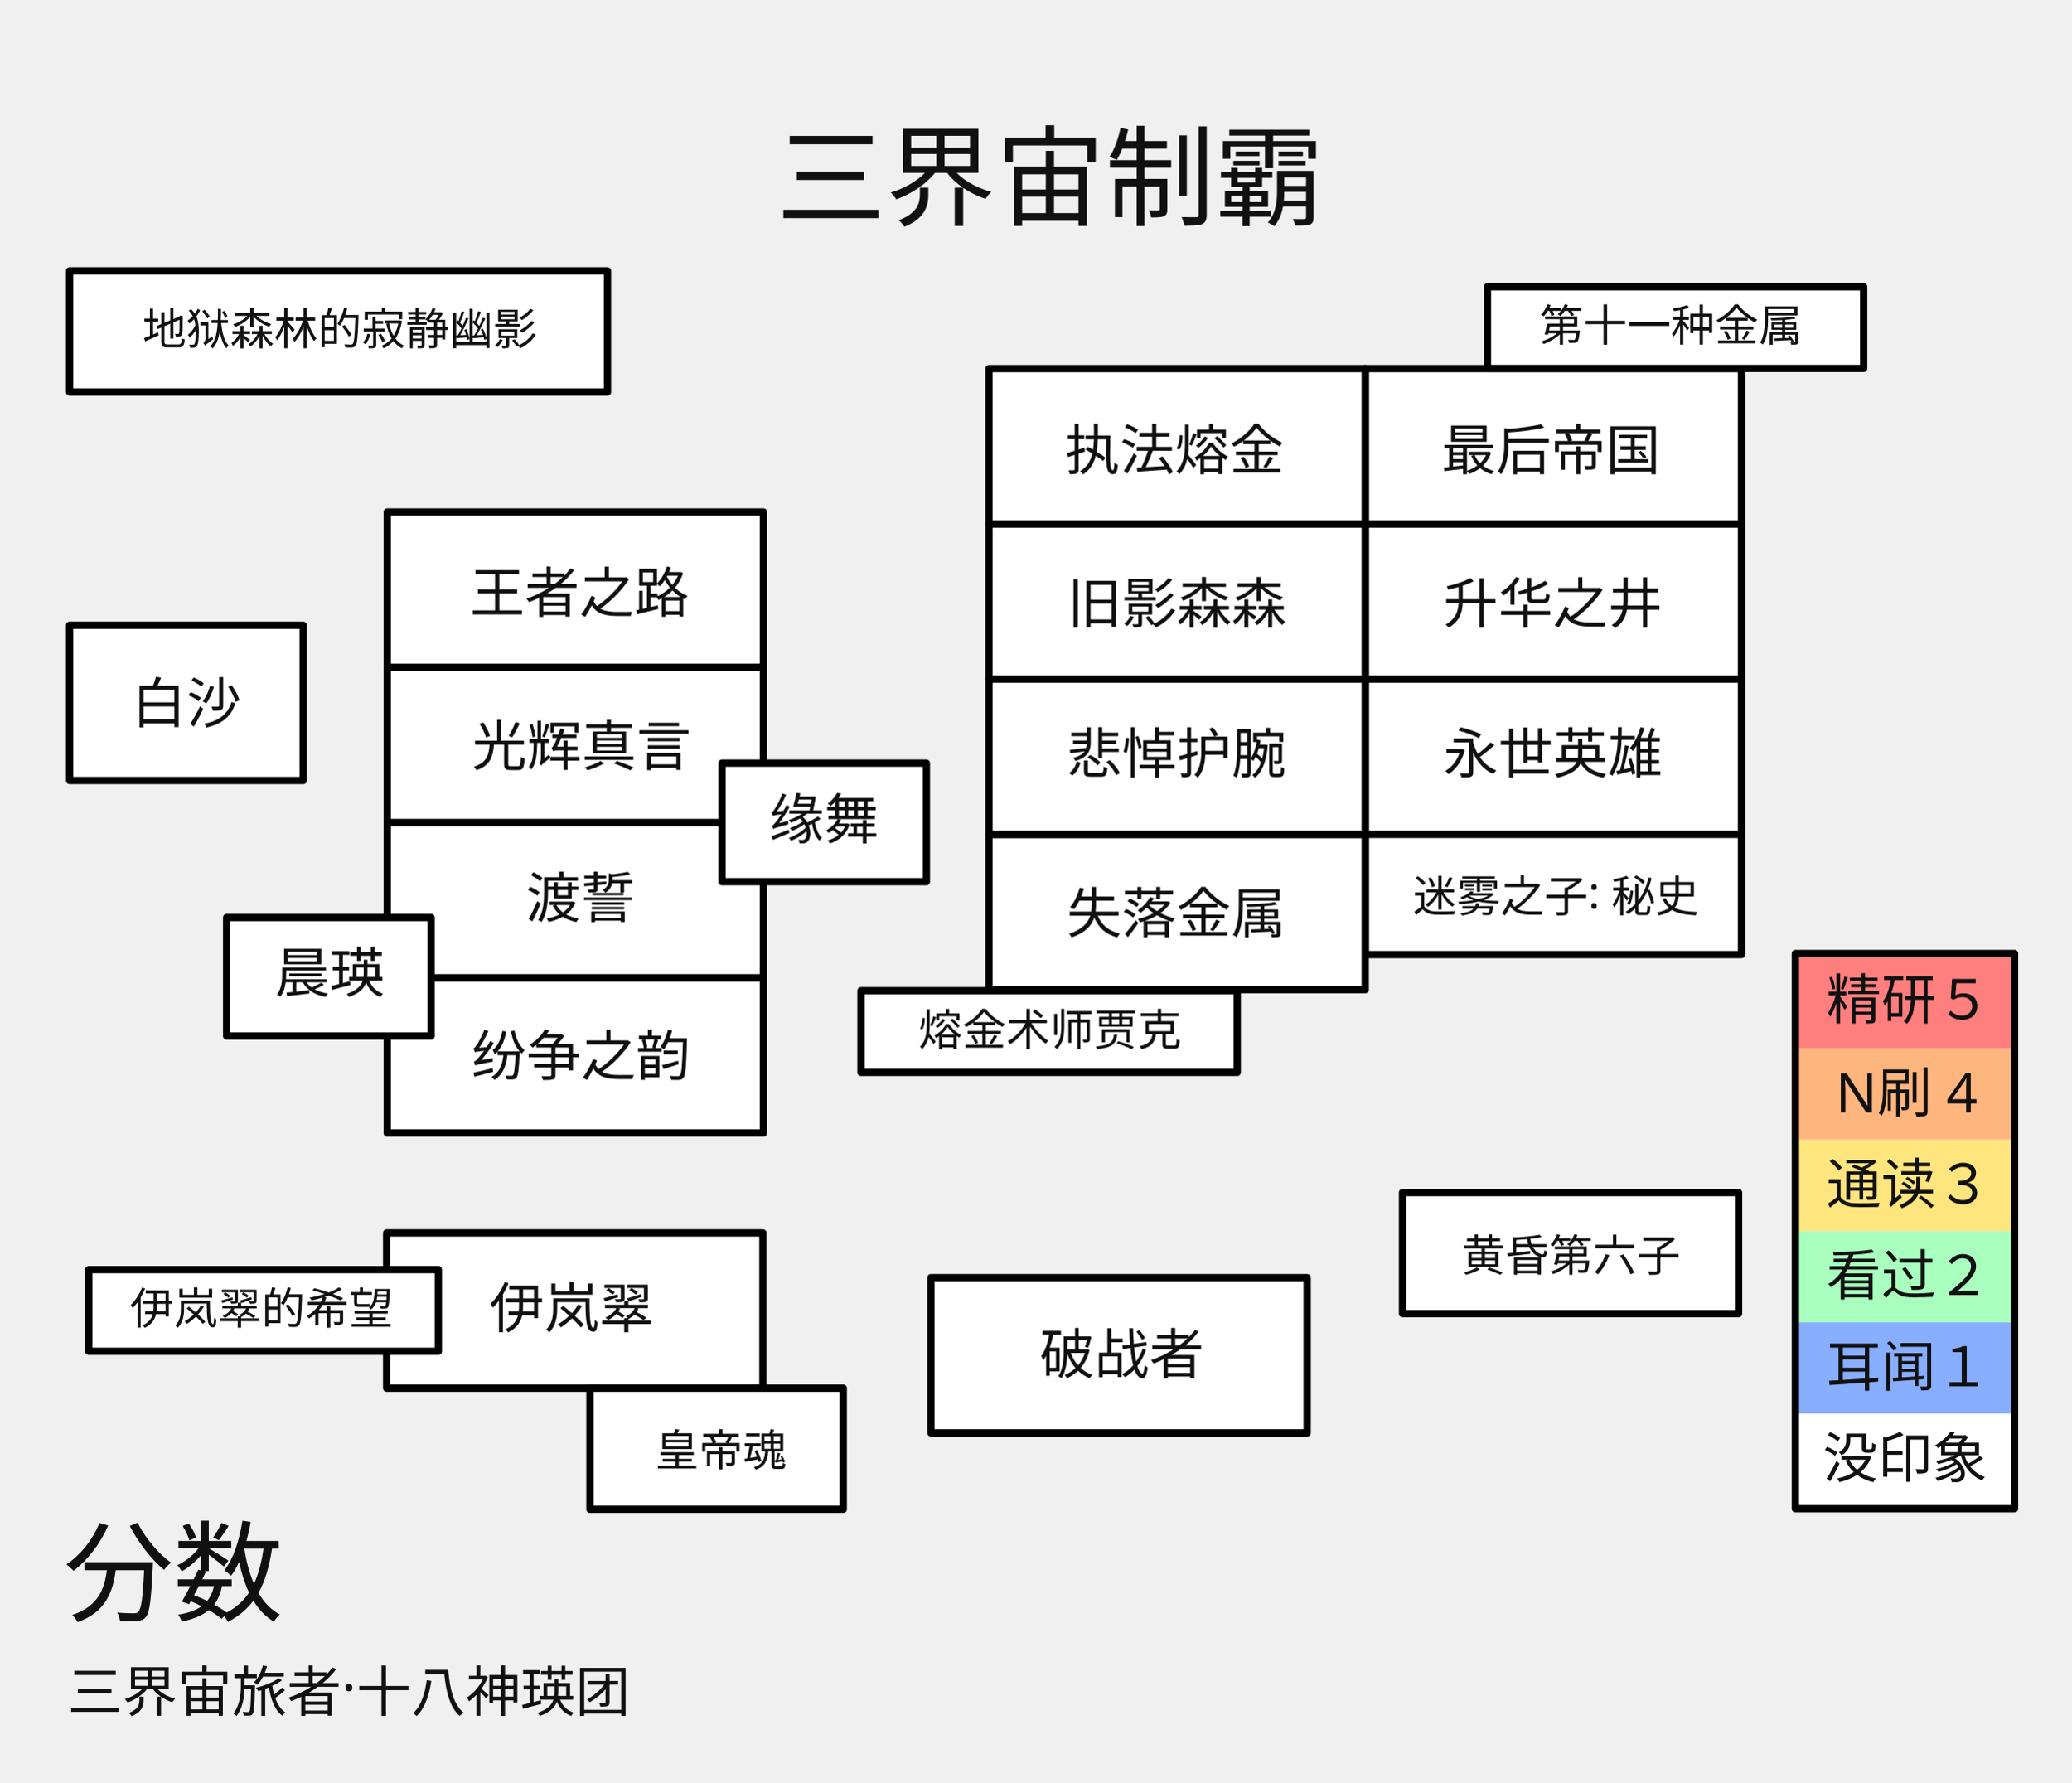
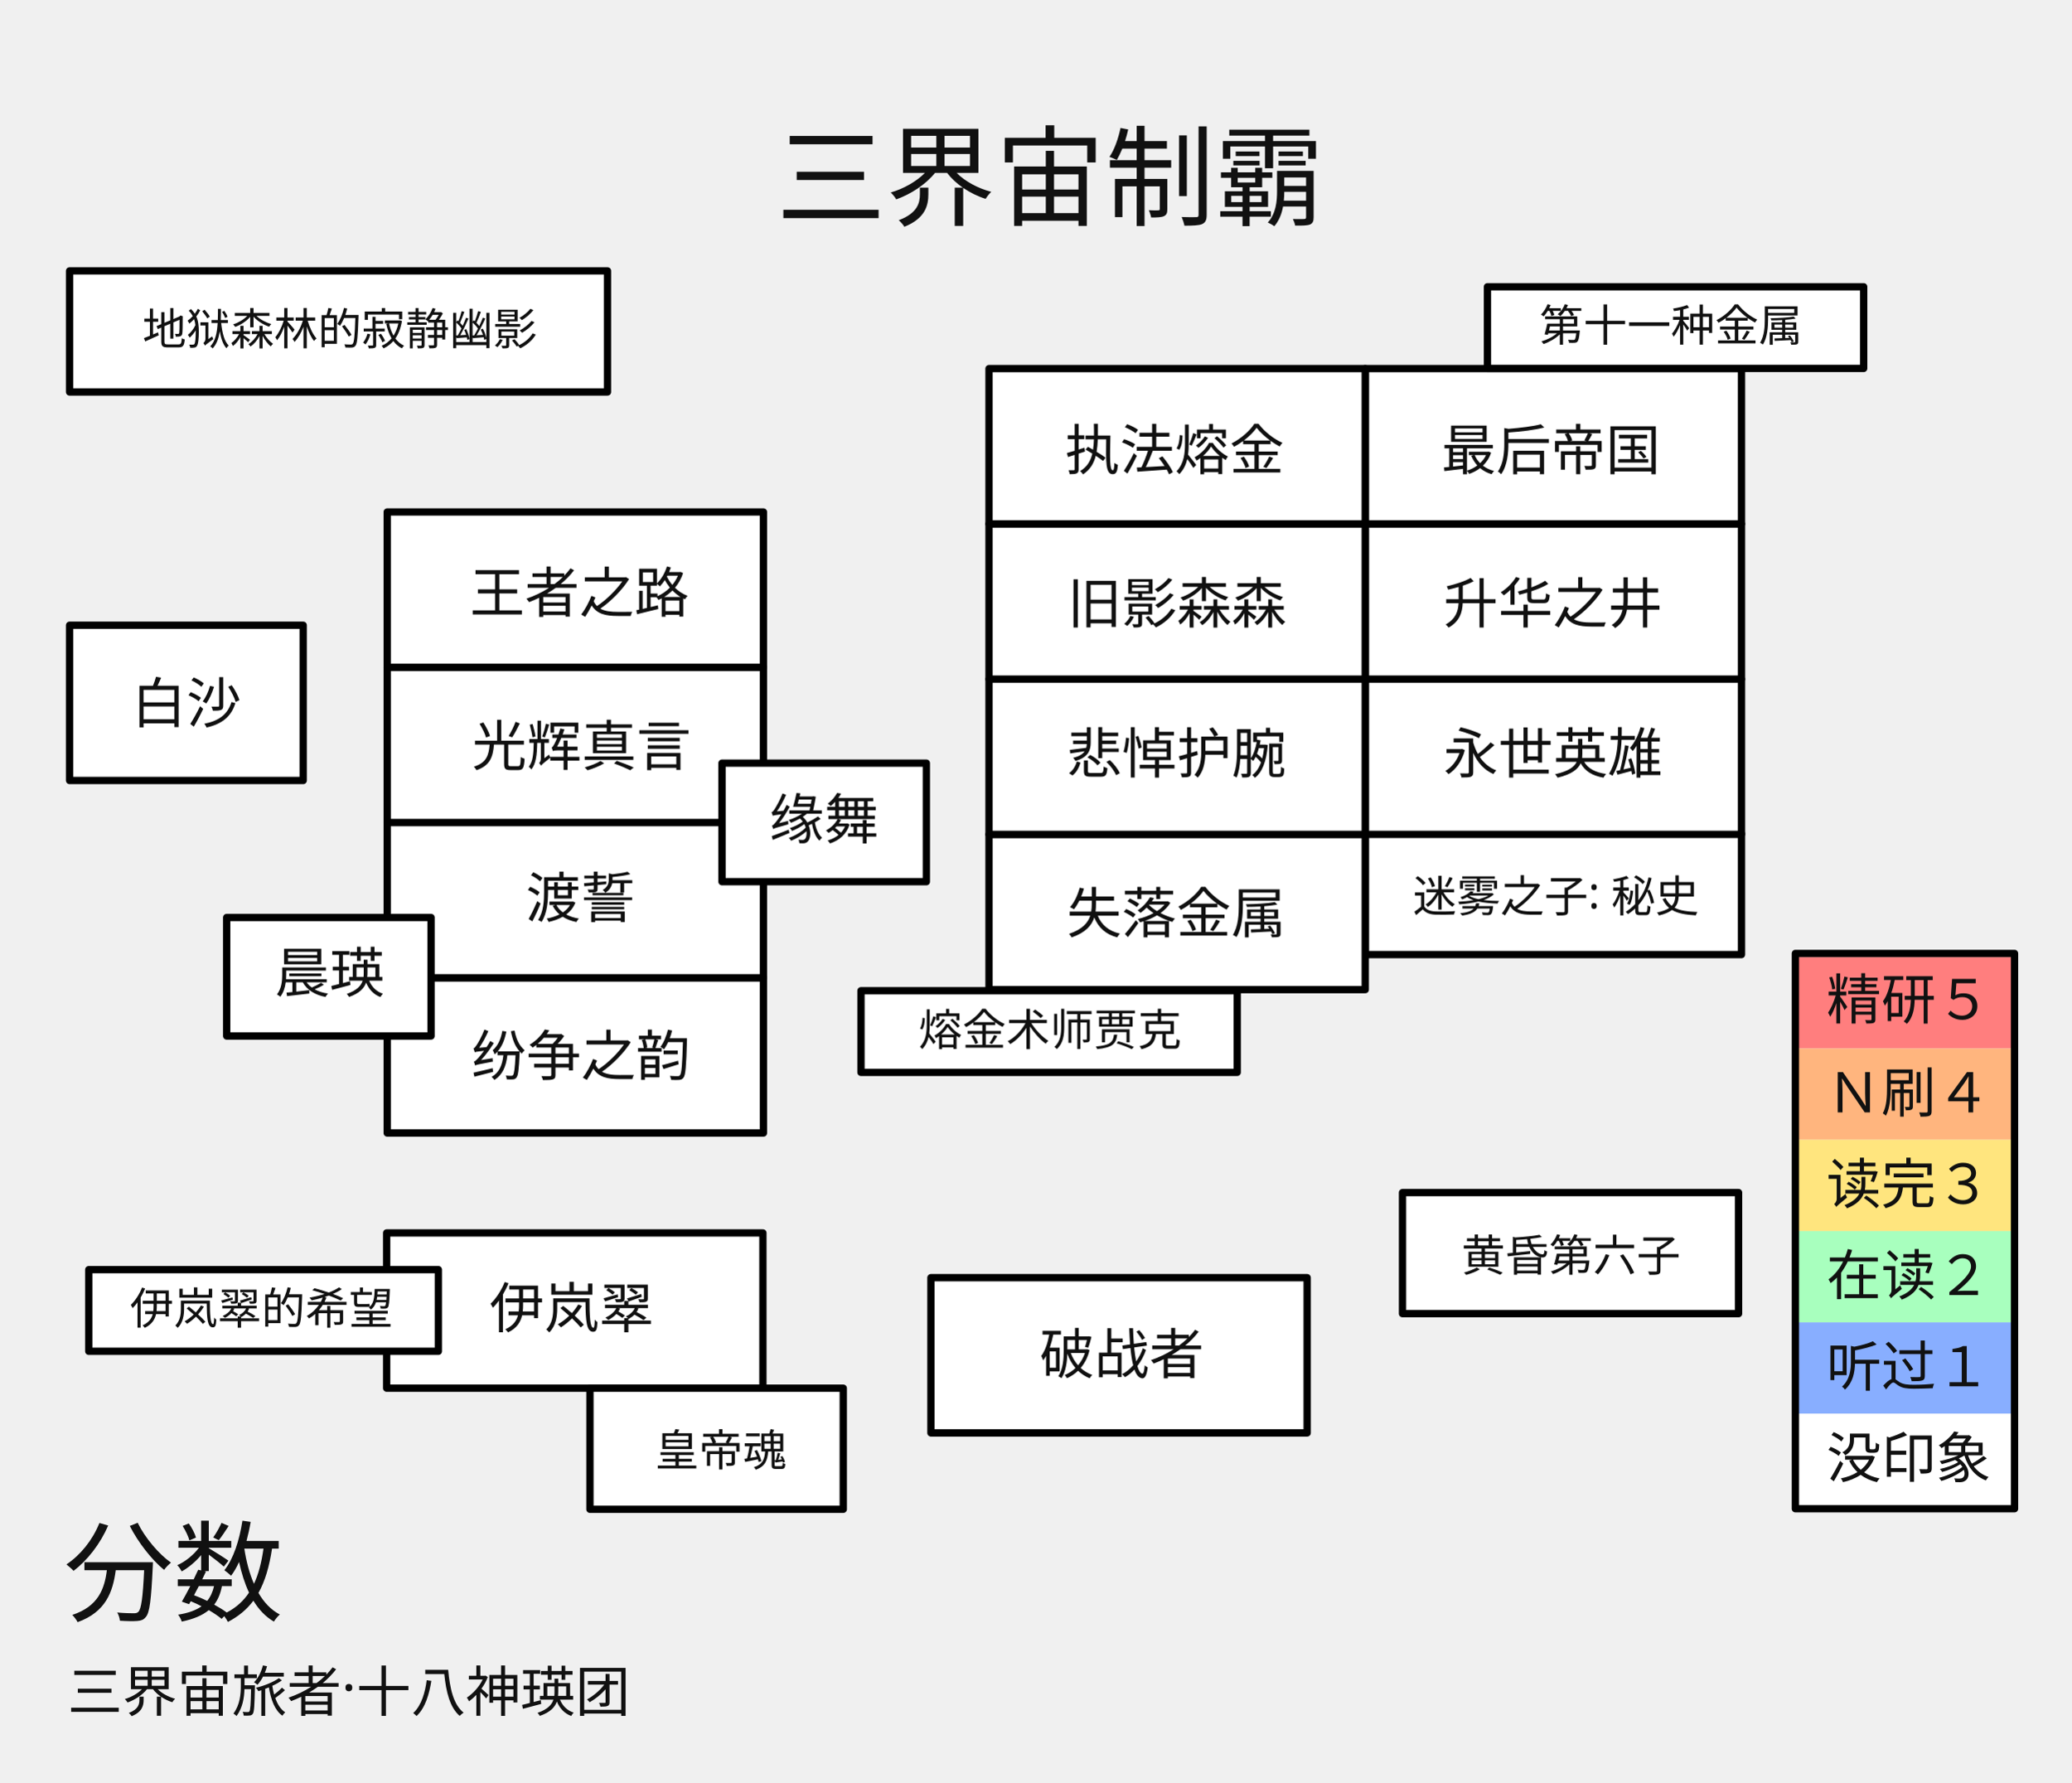
<svg xmlns="http://www.w3.org/2000/svg" viewBox="0 0 1134 976">
  <style />
  <style>
text{
	font-family: 'Tensentype-JiaLiDaYuanJF',sans-serif;
	fill:#111;
	font-size:24px;
}
#标题,
#分数{font-size:60px;}
.fs24{font-size:24px;}
.fs30{font-size:30px;}
#地区 path,
.边框{
    fill-rule:evenodd;
    clip-rule:evenodd;
    stroke:#000;
    stroke-width:4;
    stroke-linecap:round;
    stroke-linejoin:round;
}
#地区 path{
    fill:#FFF;
    cursor: pointer;
    pointer-events: auto;
}
.边框{fill:none;}
#地区 path[level="5"]{fill:#FF7E7E;}
#地区 path[level="4"]{fill:#FFB57E;}
#地区 path[level="3"]{fill:#FFE57E;}
#地区 path[level="2"]{fill:#A8FFBE;}
#地区 path[level="1"]{fill:#88AEFF;}
.st18{fill-rule:evenodd;clip-rule:evenodd;fill:#FFFFFF;stroke:#000000;stroke-width:4;stroke-linecap:round;stroke-linejoin:round;}
</style>
  <text x="425" y="119" id="标题">三界宙制霸</text>
  <g id="地区">
    <path id="秘史" class="st18" d="M747.5,456.3v66.3h206v-66.3H747.5z" />
    <path id="永世英雄" class="st18" d="M747.5,371.8v85h206v-85H747.5z" />
    <path id="升华之井" class="st18" d="M747.5,286.8v85h206v-85H747.5z" />
    <path id="最后帝国" class="st18" d="M747.5,201.8v85h206v-85L747.5,201.8L747.5,201.8z" />
    <path id="第十一种金属" class="st18" d="M814.4,157v44.7h206V157H814.4z" />
    <path id="贾克" class="st18" d="M471.4,542.4v44.7h206v-44.7H471.4z" />
    <path id="失落金属" class="st18" d="M541.5,456.8v85h206v-85H541.5z" />
    <path id="悲悼护腕" class="st18" d="M541.5,371.8v85h206v-85H541.5z" />
    <path id="旧影森森" class="st18" d="M541.5,286.8v85h206v-85H541.5z" />
    <path id="执法熔金" class="st18" d="M541.5,201.8v85h206v-85L541.5,201.8L541.5,201.8z" />
    <path id="纷争之韵" class="st18" d="M212,535.3v85h206v-85H212z" />
    <path id="渡誓" class="st18" d="M212,450.3v85h206v-85H212z" />
    <path id="光辉真言" class="st18" d="M212,365.3v85h206v-85H212z" />
    <path id="王者之路" class="st18" d="M212,280.3v85h206v-85H212z" />
    <path id="晨瑛" class="st18" d="M124.1,502.3v64.9H236v-64.9L124.1,502.3L124.1,502.3z" />
    <path id="缘舞" class="st18" d="M395.3,417.8v64.9h111.9v-64.9H395.3z" />
    <path id="地狱森林" class="st18" d="M38.1,148.3v66.3h294.5v-66.3H38.1z" />
    <path id="黄昏第六子" class="st18" d="M767.9,652.9v66.3h184v-66.3H767.9z" />
    <path id="白沙" class="st18" d="M38.1,342.3v85H166v-85H38.1z" />
    <path id="破战者" class="st18" d="M509.7,699.5v85h206v-85H509.7z" />
    <path id="伊岚翠" class="st18" d="M211.7,675v85h206v-85H211.7z" />
    <path id="伊岚翠的希望" class="st18" d="M48.6,695.1v44.7H240v-44.7H48.6z" />
    <path id="皇帝魂" class="st18" d="M323,760v66.3h138.7V760H323z" />
  </g>
  <g id="地名">
    <text transform="matrix(1 0 0 1 773.551 499.2676)" class="fs24">迷雾之子: 秘史</text>
    <text transform="matrix(1 0 0 1 790.312 423.3042)" class="fs30">永世英雄</text>
    <text transform="matrix(1 0 0 1 790.3127 341.142)" class="fs30">升华之井</text>
    <text transform="matrix(1 0 0 1 789.1553 257.2237)" class="fs30">最后帝国</text>
    <text transform="matrix(1 0 0 1 842.9154 186.8073)" class="fs24">第十一种金属</text>
    <text transform="matrix(1 0 0 1 502.8993 572.4503)" class="fs24">熔金术师贾克</text>
    <text transform="matrix(1 0 0 1 584.0635 510.7705)" class="fs30">失落金属</text>
    <text transform="matrix(1 0 0 1 584.3121 423.3042)" class="fs30">悲悼护腕</text>
    <text transform="matrix(1 0 0 1 584.3127 341.142)" class="fs30">旧影森森</text>
    <text transform="matrix(1 0 0 1 583.1552 257.2237)" class="fs30">执法熔金</text>
    <text transform="matrix(1 0 0 1 258.1679 588.8768)" class="fs30">纷争之韵</text>
    <text transform="matrix(1 0 0 1 287.8783 502.4105)" class="fs30">渡誓</text>
    <text transform="matrix(1 0 0 1 258.4172 419.2483)" class="fs30">光辉真言</text>
    <text transform="matrix(1 0 0 1 257.2596 335.33)" class="fs30">王者之路</text>
    <text transform="matrix(1 0 0 1 150.5794 543.3971)" class="fs30">晨瑛</text>
    <text transform="matrix(1 0 0 1 421.1864 459.337)" class="fs30">缘舞</text>
    <text transform="matrix(1 0 0 1 78.0015 188.8073)" class="fs24">地狱森林的寂静幽影</text>
    <text transform="matrix(1 0 0 1 800.1367 696.0002)" class="fs24">黄昏第六子</text>
    <text transform="matrix(1 0 0 1 72.0547 395.8245)" class="fs30">白沙</text>
    <text transform="matrix(1 0 0 1 569.2501 752.2004)" class="fs30">破战者</text>
    <text transform="matrix(1 0 0 1 268.0001 727.0005)" class="fs30">伊岚翠</text>
    <text transform="matrix(1 0 0 1 71.1273 725.0005)" class="fs24">伊岚翠的希望</text>
    <text transform="matrix(1 0 0 1 358.6659 802.6237)" class="fs24">皇帝魂</text>
  </g>
  <a href="https://coppermind.huijiwiki.com/wiki/%E4%B8%89%E7%95%8C%E5%AE%99%E6%97%85%E8%80%85" target="_blank">
    <text transform="matrix(1 0 0 1 37 937)" class="fs30">三界宙旅者·十八神瑛团</text>
  </a>
  <text id="分数" x="35" y="883">分数</text>
  <g id="等级">
    <path fill="#FF7E7E" d="M983,524h120v50H983V524z" />
    <path fill="#FFB57E" d="M983,574h120v50H983V574z" />
    <path fill="#FFE57E" d="M983,624h120v50H983V624z" />
    <path fill="#A8FFBE" d="M983,674h120v50H983V674z" />
    <path fill="#88AEFF" d="M983,724h120v50H983V724z" />
    <path fill="#FFF" d="M983,774h120v50H983V774z" />
    <path class="边框" d="M983,522h120v304H983V522z" />
    <text transform="matrix(1 0 0 1 1000 558)" class="fs30">精研５</text>
-     <text transform="matrix(1 0 0 1 1005 609)" class="fs30">N刷 4</text>
-     <text transform="matrix(1 0 0 1 1000 659)" class="fs30">通读３</text>
-     <text transform="matrix(1 0 0 1 1000 709)" class="fs30">看过２</text>
-     <text transform="matrix(1 0 0 1 1000 759)" class="fs30">耳闻１</text>
-     <text transform="matrix(1 0 0 1 998 809)" class="fs30">没印象</text>
+     <text transform="matrix(1 0 0 1 1000 609)" class="fs30">Ｎ刷４</text>
+     <text transform="matrix(1 0 0 1 1000 659)" class="fs30">读完３</text>
+     <text transform="matrix(1 0 0 1 1000 709)" class="fs30">在读２</text>
+     <text transform="matrix(1 0 0 1 1000 759)" class="fs30">听过１</text>
+     <text transform="matrix(1 0 0 1 1000 809)" class="fs30">没印象</text>
  </g>
</svg>
